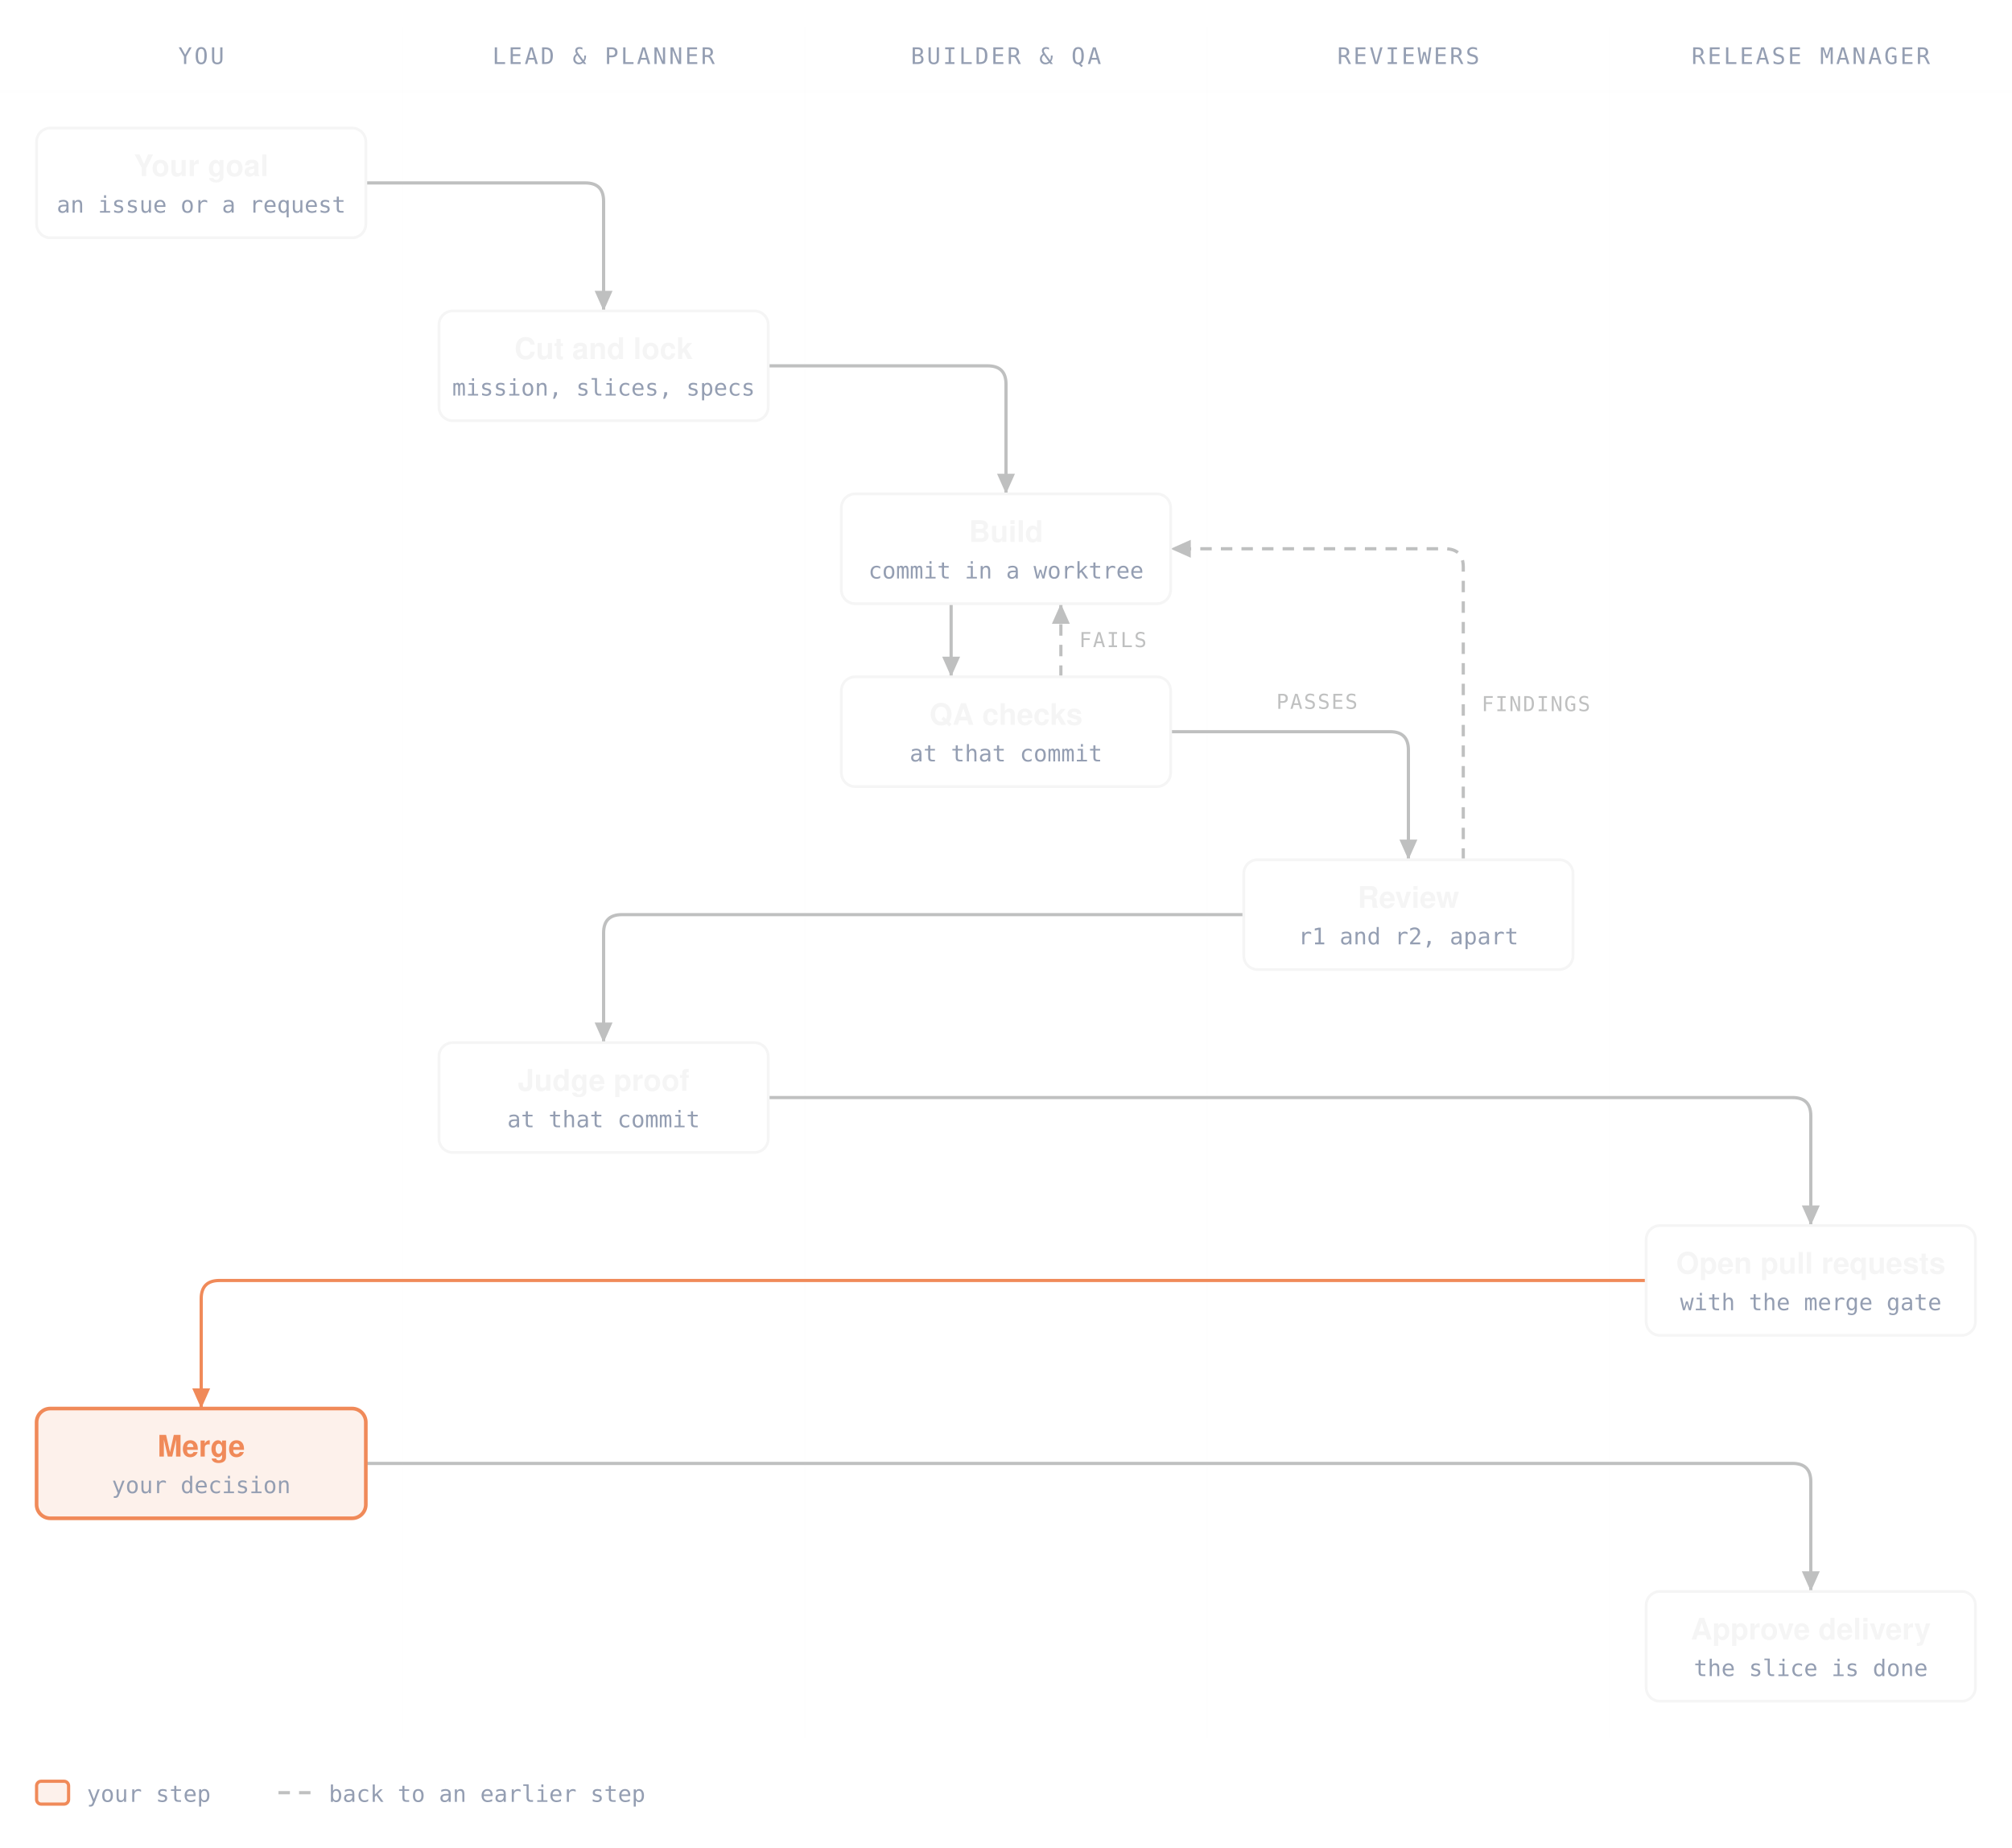
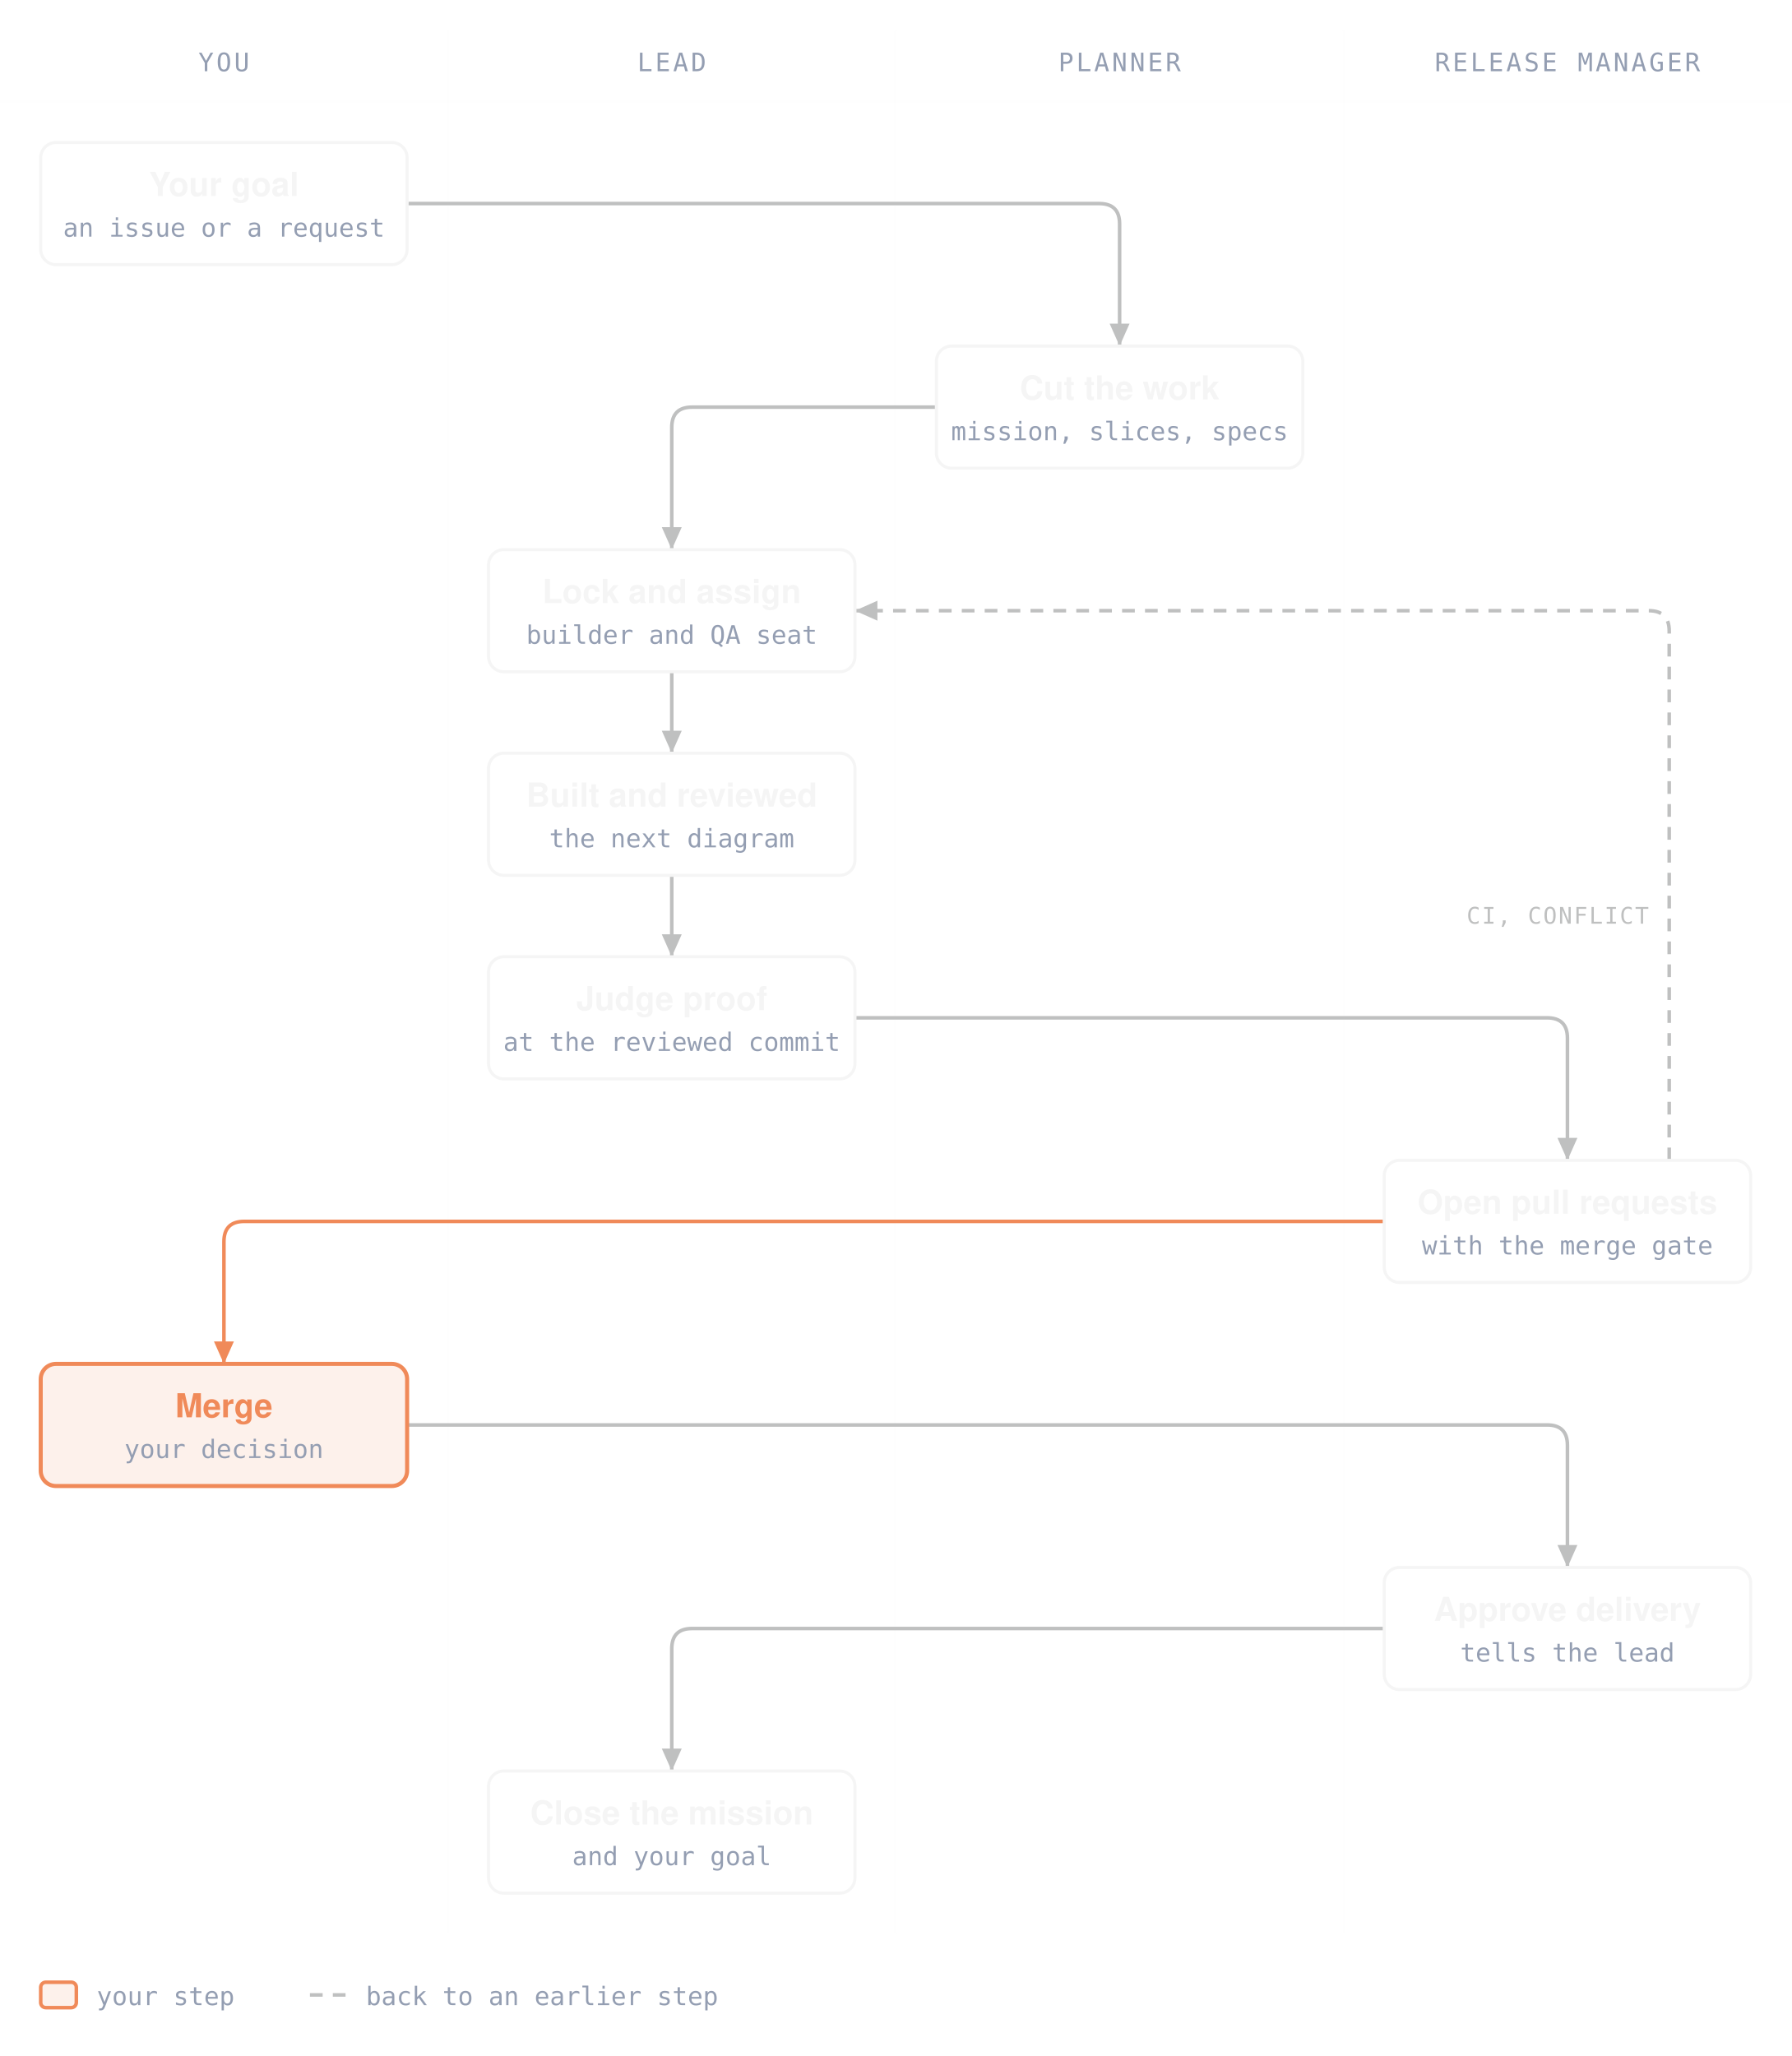
- <svg xmlns="http://www.w3.org/2000/svg" viewBox="0 0 880 808" width="880" height="808" role="img" aria-labelledby="how-the-work-moves-dark-title how-the-work-moves-dark-desc">
+ <svg xmlns="http://www.w3.org/2000/svg" viewBox="0 0 704 808" width="704" height="808" role="img" aria-labelledby="how-the-work-moves-dark-title how-the-work-moves-dark-desc">
  <defs>
    <marker id="how-the-work-moves-dark-arrow-muted" viewBox="0 0 10 10" refX="9" refY="5" markerWidth="7" markerHeight="7" orient="auto-start-reverse">
      <path d="M0,1 L9,5 L0,9 z" fill="#bfc0c0" />
    </marker>
    <marker id="how-the-work-moves-dark-arrow-accent" viewBox="0 0 10 10" refX="9" refY="5" markerWidth="7" markerHeight="7" orient="auto-start-reverse">
      <path d="M0,1 L9,5 L0,9 z" fill="#f08a59" />
    </marker>
  </defs>
  <line x1="176" y1="12" x2="176" y2="760" stroke="rgba(245,245,245,0.16)" stroke-width="1" />
  <line x1="352" y1="12" x2="352" y2="760" stroke="rgba(245,245,245,0.16)" stroke-width="1" />
  <line x1="528" y1="12" x2="528" y2="760" stroke="rgba(245,245,245,0.16)" stroke-width="1" />
-   <line x1="704" y1="12" x2="704" y2="760" stroke="rgba(245,245,245,0.16)" stroke-width="1" />
-   <line x1="0" y1="40" x2="880" y2="40" stroke="rgba(245,245,245,0.16)" stroke-width="1" />
-   <path d="M160,80 L256,80 Q264,80 264,88 L264,136" fill="none" stroke="#bfc0c0" stroke-width="1.4" marker-end="url(#how-the-work-moves-dark-arrow-muted)" />
-   <path d="M336,160 L432,160 Q440,160 440,168 L440,216" fill="none" stroke="#bfc0c0" stroke-width="1.4" marker-end="url(#how-the-work-moves-dark-arrow-muted)" />
-   <path d="M512,320 L608,320 Q616,320 616,328 L616,376" fill="none" stroke="#bfc0c0" stroke-width="1.4" marker-end="url(#how-the-work-moves-dark-arrow-muted)" />
-   <path d="M544,400 L272,400 Q264,400 264,408 L264,456" fill="none" stroke="#bfc0c0" stroke-width="1.4" marker-end="url(#how-the-work-moves-dark-arrow-muted)" />
-   <path d="M336,480 L784,480 Q792,480 792,488 L792,536" fill="none" stroke="#bfc0c0" stroke-width="1.4" marker-end="url(#how-the-work-moves-dark-arrow-muted)" />
-   <path d="M720,560 L96,560 Q88,560 88,568 L88,616" fill="none" stroke="#f08a59" stroke-width="1.4" marker-end="url(#how-the-work-moves-dark-arrow-accent)" />
-   <path d="M160,640 L784,640 Q792,640 792,648 L792,696" fill="none" stroke="#bfc0c0" stroke-width="1.4" marker-end="url(#how-the-work-moves-dark-arrow-muted)" />
-   <path d="M416,264 L416,296" fill="none" stroke="#bfc0c0" stroke-width="1.4" marker-end="url(#how-the-work-moves-dark-arrow-muted)" />
-   <path d="M464,296 L464,264" fill="none" stroke="#bfc0c0" stroke-width="1.4" stroke-dasharray="5,4" marker-end="url(#how-the-work-moves-dark-arrow-muted)" />
-   <path d="M640,376 L640,248 Q640,240 632,240 L512,240" fill="none" stroke="#bfc0c0" stroke-width="1.4" stroke-dasharray="5,4" marker-end="url(#how-the-work-moves-dark-arrow-muted)" />
+   <line x1="0" y1="40" x2="704" y2="40" stroke="rgba(245,245,245,0.16)" stroke-width="1" />
+   <path d="M160,80 L432,80 Q440,80 440,88 L440,136" fill="none" stroke="#bfc0c0" stroke-width="1.4" marker-end="url(#how-the-work-moves-dark-arrow-muted)" />
+   <path d="M368,160 L272,160 Q264,160 264,168 L264,216" fill="none" stroke="#bfc0c0" stroke-width="1.4" marker-end="url(#how-the-work-moves-dark-arrow-muted)" />
+   <path d="M264,264 L264,296" fill="none" stroke="#bfc0c0" stroke-width="1.4" marker-end="url(#how-the-work-moves-dark-arrow-muted)" />
+   <path d="M264,344 L264,376" fill="none" stroke="#bfc0c0" stroke-width="1.4" marker-end="url(#how-the-work-moves-dark-arrow-muted)" />
+   <path d="M336,400 L608,400 Q616,400 616,408 L616,456" fill="none" stroke="#bfc0c0" stroke-width="1.4" marker-end="url(#how-the-work-moves-dark-arrow-muted)" />
+   <path d="M544,480 L96,480 Q88,480 88,488 L88,536" fill="none" stroke="#f08a59" stroke-width="1.4" marker-end="url(#how-the-work-moves-dark-arrow-accent)" />
+   <path d="M160,560 L608,560 Q616,560 616,568 L616,616" fill="none" stroke="#bfc0c0" stroke-width="1.4" marker-end="url(#how-the-work-moves-dark-arrow-muted)" />
+   <path d="M544,640 L272,640 Q264,640 264,648 L264,696" fill="none" stroke="#bfc0c0" stroke-width="1.4" marker-end="url(#how-the-work-moves-dark-arrow-muted)" />
+   <path d="M656,456 L656,248 Q656,240 648,240 L336,240" fill="none" stroke="#bfc0c0" stroke-width="1.4" stroke-dasharray="5,4" marker-end="url(#how-the-work-moves-dark-arrow-muted)" />
  <text x="88" y="28" font-family="'Geist Mono', ui-monospace, SFMono-Regular, Menlo, Consolas, monospace" font-size="10" font-weight="400" fill="#949eb2" text-anchor="middle" letter-spacing="1">YOU</text>
-   <text x="264" y="28" font-family="'Geist Mono', ui-monospace, SFMono-Regular, Menlo, Consolas, monospace" font-size="10" font-weight="400" fill="#949eb2" text-anchor="middle" letter-spacing="1">LEAD &amp; PLANNER</text>
-   <text x="440" y="28" font-family="'Geist Mono', ui-monospace, SFMono-Regular, Menlo, Consolas, monospace" font-size="10" font-weight="400" fill="#949eb2" text-anchor="middle" letter-spacing="1">BUILDER &amp; QA</text>
-   <text x="616" y="28" font-family="'Geist Mono', ui-monospace, SFMono-Regular, Menlo, Consolas, monospace" font-size="10" font-weight="400" fill="#949eb2" text-anchor="middle" letter-spacing="1">REVIEWERS</text>
-   <text x="792" y="28" font-family="'Geist Mono', ui-monospace, SFMono-Regular, Menlo, Consolas, monospace" font-size="10" font-weight="400" fill="#949eb2" text-anchor="middle" letter-spacing="1">RELEASE MANAGER</text>
+   <text x="264" y="28" font-family="'Geist Mono', ui-monospace, SFMono-Regular, Menlo, Consolas, monospace" font-size="10" font-weight="400" fill="#949eb2" text-anchor="middle" letter-spacing="1">LEAD</text>
+   <text x="440" y="28" font-family="'Geist Mono', ui-monospace, SFMono-Regular, Menlo, Consolas, monospace" font-size="10" font-weight="400" fill="#949eb2" text-anchor="middle" letter-spacing="1">PLANNER</text>
+   <text x="616" y="28" font-family="'Geist Mono', ui-monospace, SFMono-Regular, Menlo, Consolas, monospace" font-size="10" font-weight="400" fill="#949eb2" text-anchor="middle" letter-spacing="1">RELEASE MANAGER</text>
  <rect x="16" y="56" width="144" height="48" rx="6" fill="rgba(255,255,255,0.05)" stroke="#f5f5f5" stroke-width="1.2" />
  <text x="88" y="77" font-family="Geist, system-ui, -apple-system, 'Segoe UI', Helvetica, Arial, sans-serif" font-size="13" font-weight="600" fill="#f5f5f5" text-anchor="middle">Your goal</text>
  <text x="88" y="93" font-family="'Geist Mono', ui-monospace, SFMono-Regular, Menlo, Consolas, monospace" font-size="10" font-weight="400" fill="#949eb2" text-anchor="middle">an issue or a request</text>
-   <rect x="192" y="136" width="144" height="48" rx="6" fill="rgba(255,255,255,0.05)" stroke="#f5f5f5" stroke-width="1.2" />
-   <text x="264" y="157" font-family="Geist, system-ui, -apple-system, 'Segoe UI', Helvetica, Arial, sans-serif" font-size="13" font-weight="600" fill="#f5f5f5" text-anchor="middle">Cut and lock</text>
-   <text x="264" y="173" font-family="'Geist Mono', ui-monospace, SFMono-Regular, Menlo, Consolas, monospace" font-size="10" font-weight="400" fill="#949eb2" text-anchor="middle">mission, slices, specs</text>
-   <rect x="368" y="216" width="144" height="48" rx="6" fill="rgba(255,255,255,0.05)" stroke="#f5f5f5" stroke-width="1.2" />
-   <text x="440" y="237" font-family="Geist, system-ui, -apple-system, 'Segoe UI', Helvetica, Arial, sans-serif" font-size="13" font-weight="600" fill="#f5f5f5" text-anchor="middle">Build</text>
-   <text x="440" y="253" font-family="'Geist Mono', ui-monospace, SFMono-Regular, Menlo, Consolas, monospace" font-size="10" font-weight="400" fill="#949eb2" text-anchor="middle">commit in a worktree</text>
-   <rect x="368" y="296" width="144" height="48" rx="6" fill="rgba(255,255,255,0.05)" stroke="#f5f5f5" stroke-width="1.2" />
-   <text x="440" y="317" font-family="Geist, system-ui, -apple-system, 'Segoe UI', Helvetica, Arial, sans-serif" font-size="13" font-weight="600" fill="#f5f5f5" text-anchor="middle">QA checks</text>
-   <text x="440" y="333" font-family="'Geist Mono', ui-monospace, SFMono-Regular, Menlo, Consolas, monospace" font-size="10" font-weight="400" fill="#949eb2" text-anchor="middle">at that commit</text>
-   <rect x="544" y="376" width="144" height="48" rx="6" fill="rgba(255,255,255,0.05)" stroke="#f5f5f5" stroke-width="1.2" />
-   <text x="616" y="397" font-family="Geist, system-ui, -apple-system, 'Segoe UI', Helvetica, Arial, sans-serif" font-size="13" font-weight="600" fill="#f5f5f5" text-anchor="middle">Review</text>
-   <text x="616" y="413" font-family="'Geist Mono', ui-monospace, SFMono-Regular, Menlo, Consolas, monospace" font-size="10" font-weight="400" fill="#949eb2" text-anchor="middle">r1 and r2, apart</text>
-   <rect x="192" y="456" width="144" height="48" rx="6" fill="rgba(255,255,255,0.05)" stroke="#f5f5f5" stroke-width="1.2" />
-   <text x="264" y="477" font-family="Geist, system-ui, -apple-system, 'Segoe UI', Helvetica, Arial, sans-serif" font-size="13" font-weight="600" fill="#f5f5f5" text-anchor="middle">Judge proof</text>
-   <text x="264" y="493" font-family="'Geist Mono', ui-monospace, SFMono-Regular, Menlo, Consolas, monospace" font-size="10" font-weight="400" fill="#949eb2" text-anchor="middle">at that commit</text>
-   <rect x="720" y="536" width="144" height="48" rx="6" fill="rgba(255,255,255,0.05)" stroke="#f5f5f5" stroke-width="1.2" />
-   <text x="792" y="557" font-family="Geist, system-ui, -apple-system, 'Segoe UI', Helvetica, Arial, sans-serif" font-size="13" font-weight="600" fill="#f5f5f5" text-anchor="middle">Open pull requests</text>
-   <text x="792" y="573" font-family="'Geist Mono', ui-monospace, SFMono-Regular, Menlo, Consolas, monospace" font-size="10" font-weight="400" fill="#949eb2" text-anchor="middle">with the merge gate</text>
-   <rect x="16" y="616" width="144" height="48" rx="6" fill="rgba(240,138,89,0.12)" stroke="#f08a59" stroke-width="1.6" />
-   <text x="88" y="637" font-family="Geist, system-ui, -apple-system, 'Segoe UI', Helvetica, Arial, sans-serif" font-size="13" font-weight="600" fill="#f08a59" text-anchor="middle">Merge</text>
-   <text x="88" y="653" font-family="'Geist Mono', ui-monospace, SFMono-Regular, Menlo, Consolas, monospace" font-size="10" font-weight="400" fill="#949eb2" text-anchor="middle">your decision</text>
-   <rect x="720" y="696" width="144" height="48" rx="6" fill="rgba(255,255,255,0.05)" stroke="#f5f5f5" stroke-width="1.2" />
-   <text x="792" y="717" font-family="Geist, system-ui, -apple-system, 'Segoe UI', Helvetica, Arial, sans-serif" font-size="13" font-weight="600" fill="#f5f5f5" text-anchor="middle">Approve delivery</text>
-   <text x="792" y="733" font-family="'Geist Mono', ui-monospace, SFMono-Regular, Menlo, Consolas, monospace" font-size="10" font-weight="400" fill="#949eb2" text-anchor="middle">the slice is done</text>
-   <text x="472" y="283" font-family="'Geist Mono', ui-monospace, SFMono-Regular, Menlo, Consolas, monospace" font-size="9" font-weight="400" fill="#bfc0c0" text-anchor="start" letter-spacing="0.6">FAILS</text>
-   <text x="576" y="310" font-family="'Geist Mono', ui-monospace, SFMono-Regular, Menlo, Consolas, monospace" font-size="9" font-weight="400" fill="#bfc0c0" text-anchor="middle" letter-spacing="0.6">PASSES</text>
-   <text x="648" y="311" font-family="'Geist Mono', ui-monospace, SFMono-Regular, Menlo, Consolas, monospace" font-size="9" font-weight="400" fill="#bfc0c0" text-anchor="start" letter-spacing="0.6">FINDINGS</text>
+   <rect x="368" y="136" width="144" height="48" rx="6" fill="rgba(255,255,255,0.05)" stroke="#f5f5f5" stroke-width="1.2" />
+   <text x="440" y="157" font-family="Geist, system-ui, -apple-system, 'Segoe UI', Helvetica, Arial, sans-serif" font-size="13" font-weight="600" fill="#f5f5f5" text-anchor="middle">Cut the work</text>
+   <text x="440" y="173" font-family="'Geist Mono', ui-monospace, SFMono-Regular, Menlo, Consolas, monospace" font-size="10" font-weight="400" fill="#949eb2" text-anchor="middle">mission, slices, specs</text>
+   <rect x="192" y="216" width="144" height="48" rx="6" fill="rgba(255,255,255,0.05)" stroke="#f5f5f5" stroke-width="1.2" />
+   <text x="264" y="237" font-family="Geist, system-ui, -apple-system, 'Segoe UI', Helvetica, Arial, sans-serif" font-size="13" font-weight="600" fill="#f5f5f5" text-anchor="middle">Lock and assign</text>
+   <text x="264" y="253" font-family="'Geist Mono', ui-monospace, SFMono-Regular, Menlo, Consolas, monospace" font-size="10" font-weight="400" fill="#949eb2" text-anchor="middle">builder and QA seat</text>
+   <rect x="192" y="296" width="144" height="48" rx="6" fill="rgba(255,255,255,0.05)" stroke="#f5f5f5" stroke-width="1.2" />
+   <text x="264" y="317" font-family="Geist, system-ui, -apple-system, 'Segoe UI', Helvetica, Arial, sans-serif" font-size="13" font-weight="600" fill="#f5f5f5" text-anchor="middle">Built and reviewed</text>
+   <text x="264" y="333" font-family="'Geist Mono', ui-monospace, SFMono-Regular, Menlo, Consolas, monospace" font-size="10" font-weight="400" fill="#949eb2" text-anchor="middle">the next diagram</text>
+   <rect x="192" y="376" width="144" height="48" rx="6" fill="rgba(255,255,255,0.05)" stroke="#f5f5f5" stroke-width="1.2" />
+   <text x="264" y="397" font-family="Geist, system-ui, -apple-system, 'Segoe UI', Helvetica, Arial, sans-serif" font-size="13" font-weight="600" fill="#f5f5f5" text-anchor="middle">Judge proof</text>
+   <text x="264" y="413" font-family="'Geist Mono', ui-monospace, SFMono-Regular, Menlo, Consolas, monospace" font-size="10" font-weight="400" fill="#949eb2" text-anchor="middle">at the reviewed commit</text>
+   <rect x="544" y="456" width="144" height="48" rx="6" fill="rgba(255,255,255,0.05)" stroke="#f5f5f5" stroke-width="1.2" />
+   <text x="616" y="477" font-family="Geist, system-ui, -apple-system, 'Segoe UI', Helvetica, Arial, sans-serif" font-size="13" font-weight="600" fill="#f5f5f5" text-anchor="middle">Open pull requests</text>
+   <text x="616" y="493" font-family="'Geist Mono', ui-monospace, SFMono-Regular, Menlo, Consolas, monospace" font-size="10" font-weight="400" fill="#949eb2" text-anchor="middle">with the merge gate</text>
+   <rect x="16" y="536" width="144" height="48" rx="6" fill="rgba(240,138,89,0.12)" stroke="#f08a59" stroke-width="1.6" />
+   <text x="88" y="557" font-family="Geist, system-ui, -apple-system, 'Segoe UI', Helvetica, Arial, sans-serif" font-size="13" font-weight="600" fill="#f08a59" text-anchor="middle">Merge</text>
+   <text x="88" y="573" font-family="'Geist Mono', ui-monospace, SFMono-Regular, Menlo, Consolas, monospace" font-size="10" font-weight="400" fill="#949eb2" text-anchor="middle">your decision</text>
+   <rect x="544" y="616" width="144" height="48" rx="6" fill="rgba(255,255,255,0.05)" stroke="#f5f5f5" stroke-width="1.2" />
+   <text x="616" y="637" font-family="Geist, system-ui, -apple-system, 'Segoe UI', Helvetica, Arial, sans-serif" font-size="13" font-weight="600" fill="#f5f5f5" text-anchor="middle">Approve delivery</text>
+   <text x="616" y="653" font-family="'Geist Mono', ui-monospace, SFMono-Regular, Menlo, Consolas, monospace" font-size="10" font-weight="400" fill="#949eb2" text-anchor="middle">tells the lead</text>
+   <rect x="192" y="696" width="144" height="48" rx="6" fill="rgba(255,255,255,0.05)" stroke="#f5f5f5" stroke-width="1.2" />
+   <text x="264" y="717" font-family="Geist, system-ui, -apple-system, 'Segoe UI', Helvetica, Arial, sans-serif" font-size="13" font-weight="600" fill="#f5f5f5" text-anchor="middle">Close the mission</text>
+   <text x="264" y="733" font-family="'Geist Mono', ui-monospace, SFMono-Regular, Menlo, Consolas, monospace" font-size="10" font-weight="400" fill="#949eb2" text-anchor="middle">and your goal</text>
+   <text x="648" y="363" font-family="'Geist Mono', ui-monospace, SFMono-Regular, Menlo, Consolas, monospace" font-size="9" font-weight="400" fill="#bfc0c0" text-anchor="end" letter-spacing="0.6">CI, CONFLICT</text>
  <rect x="16" y="779" width="14" height="10" rx="2" fill="rgba(240,138,89,0.12)" stroke="#f08a59" stroke-width="1.4" />
  <text x="38" y="788" font-family="'Geist Mono', ui-monospace, SFMono-Regular, Menlo, Consolas, monospace" font-size="10" fill="#949eb2">your step</text>
  <line x1="121.8" y1="784" x2="137.8" y2="784" stroke="#bfc0c0" stroke-width="1.4" stroke-dasharray="5,4" />
  <text x="143.8" y="788" font-family="'Geist Mono', ui-monospace, SFMono-Regular, Menlo, Consolas, monospace" font-size="10" fill="#949eb2">back to an earlier step</text>
</svg>
